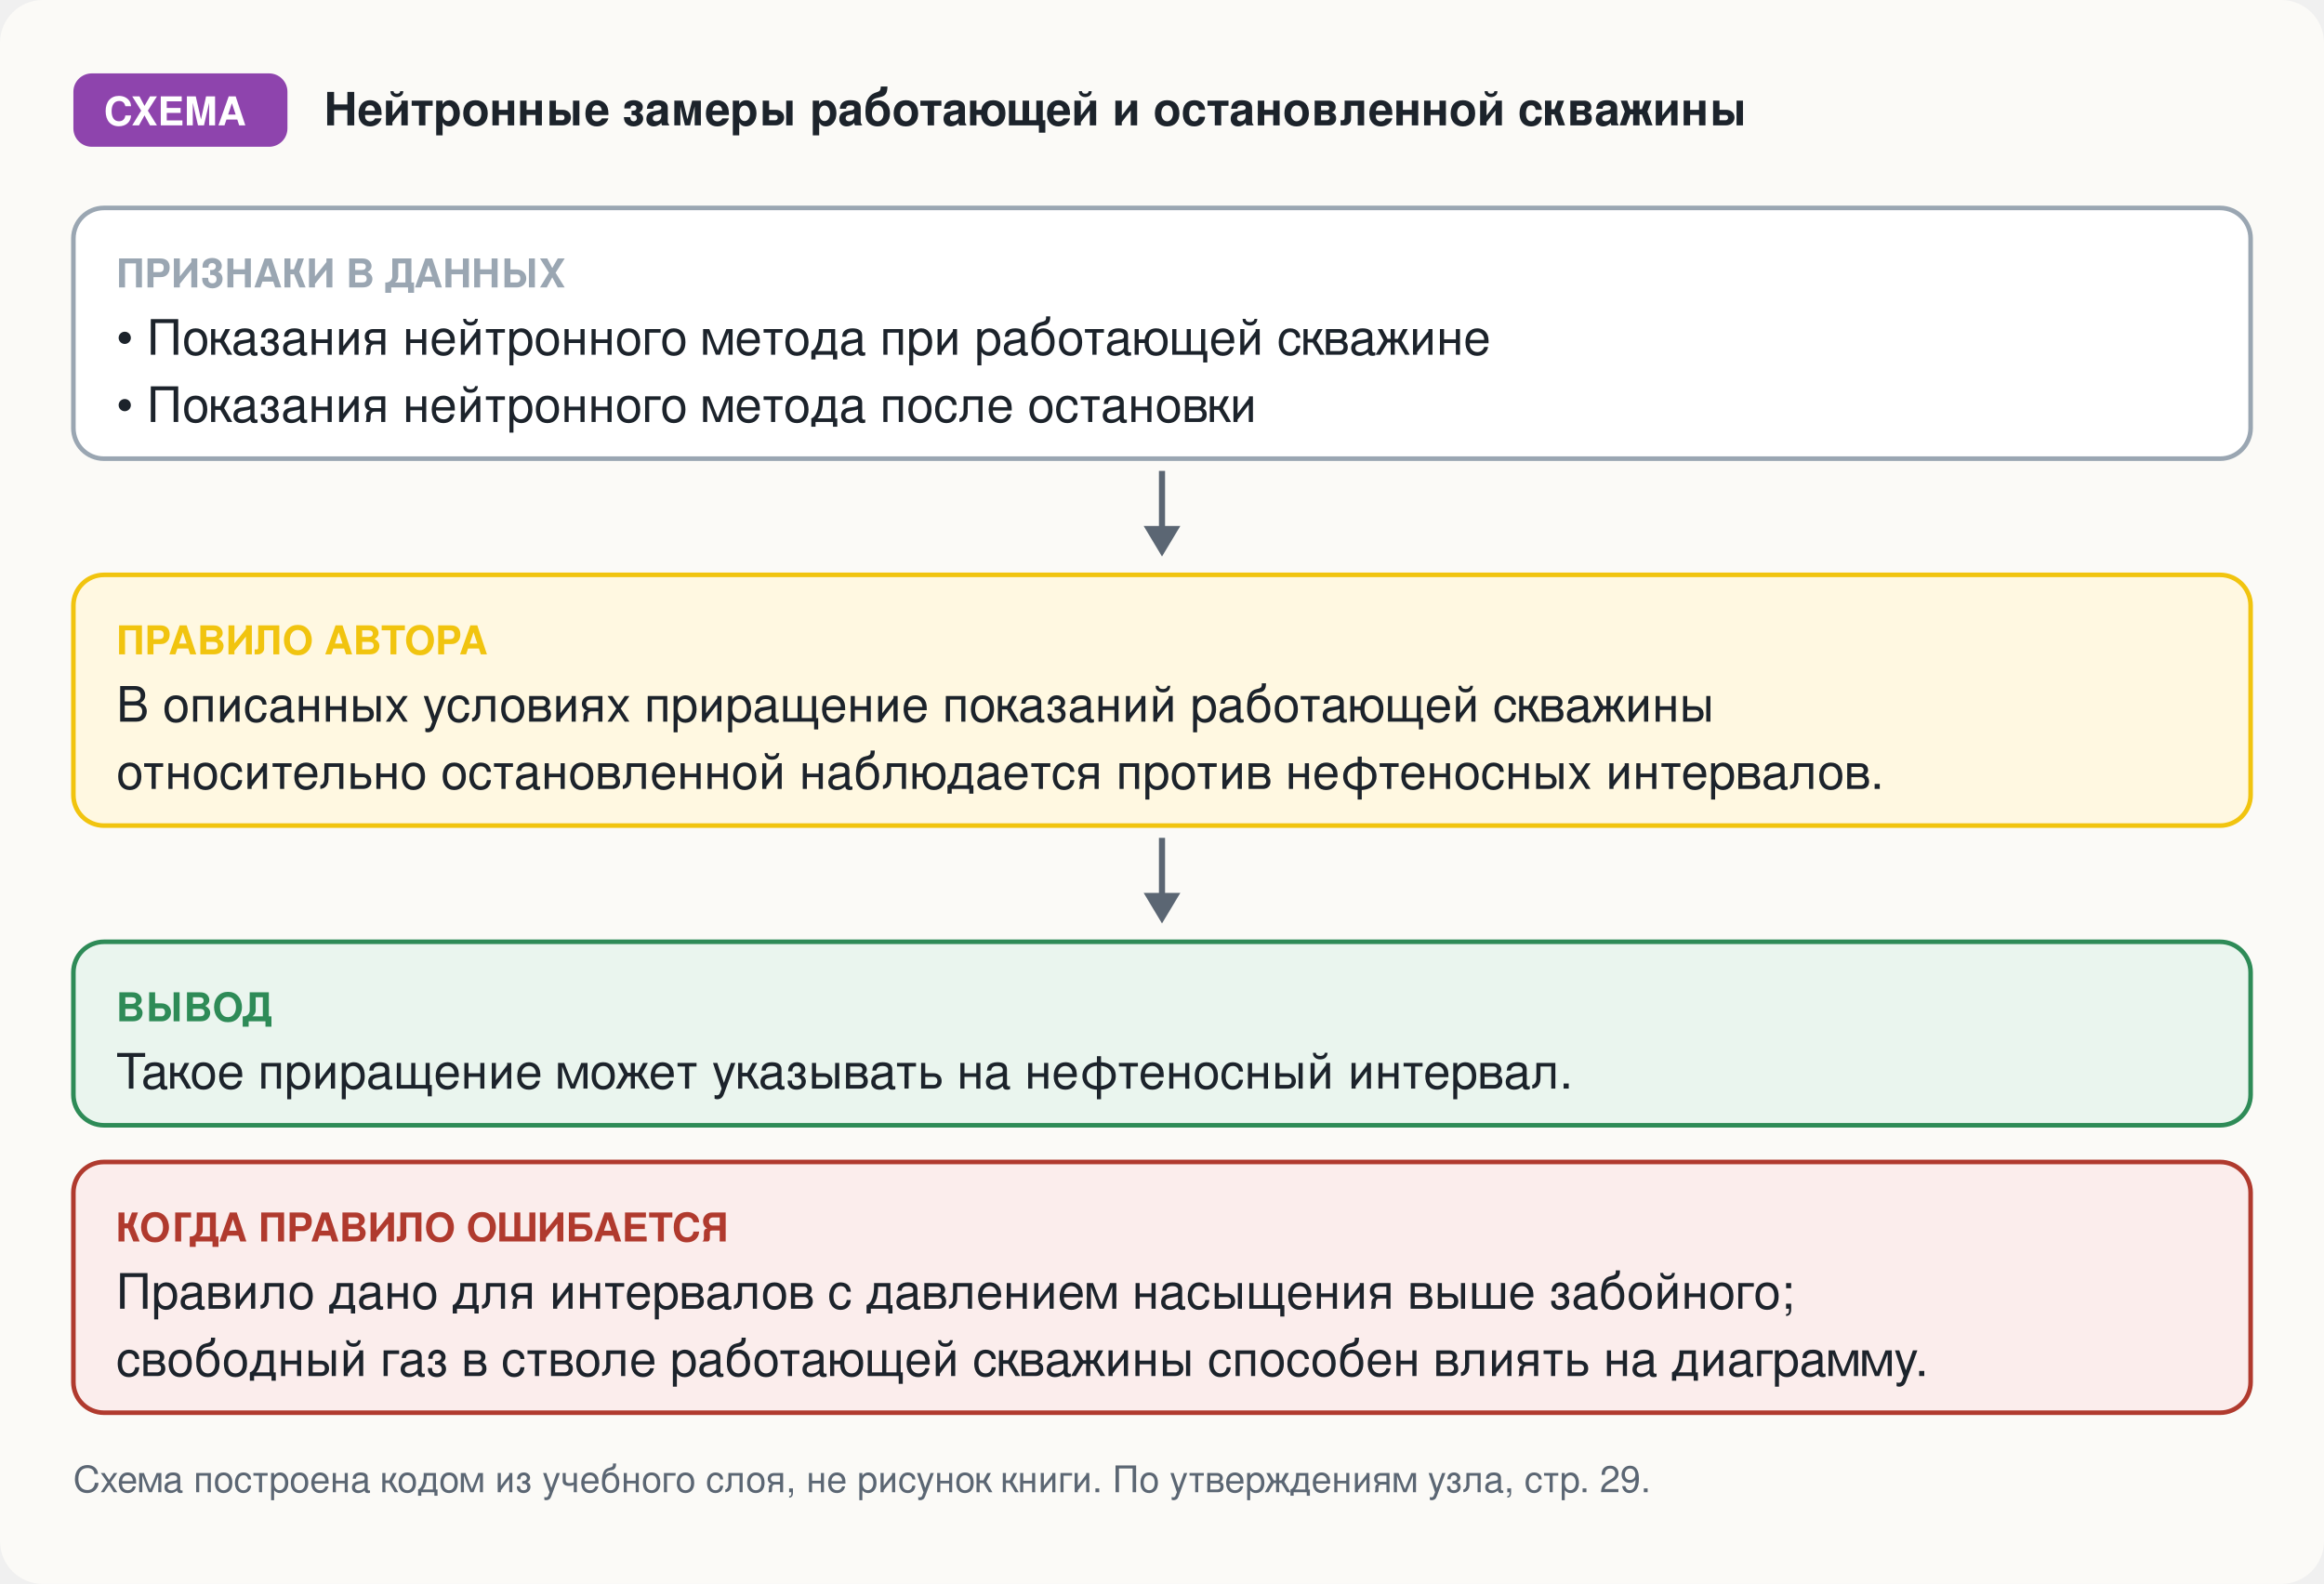
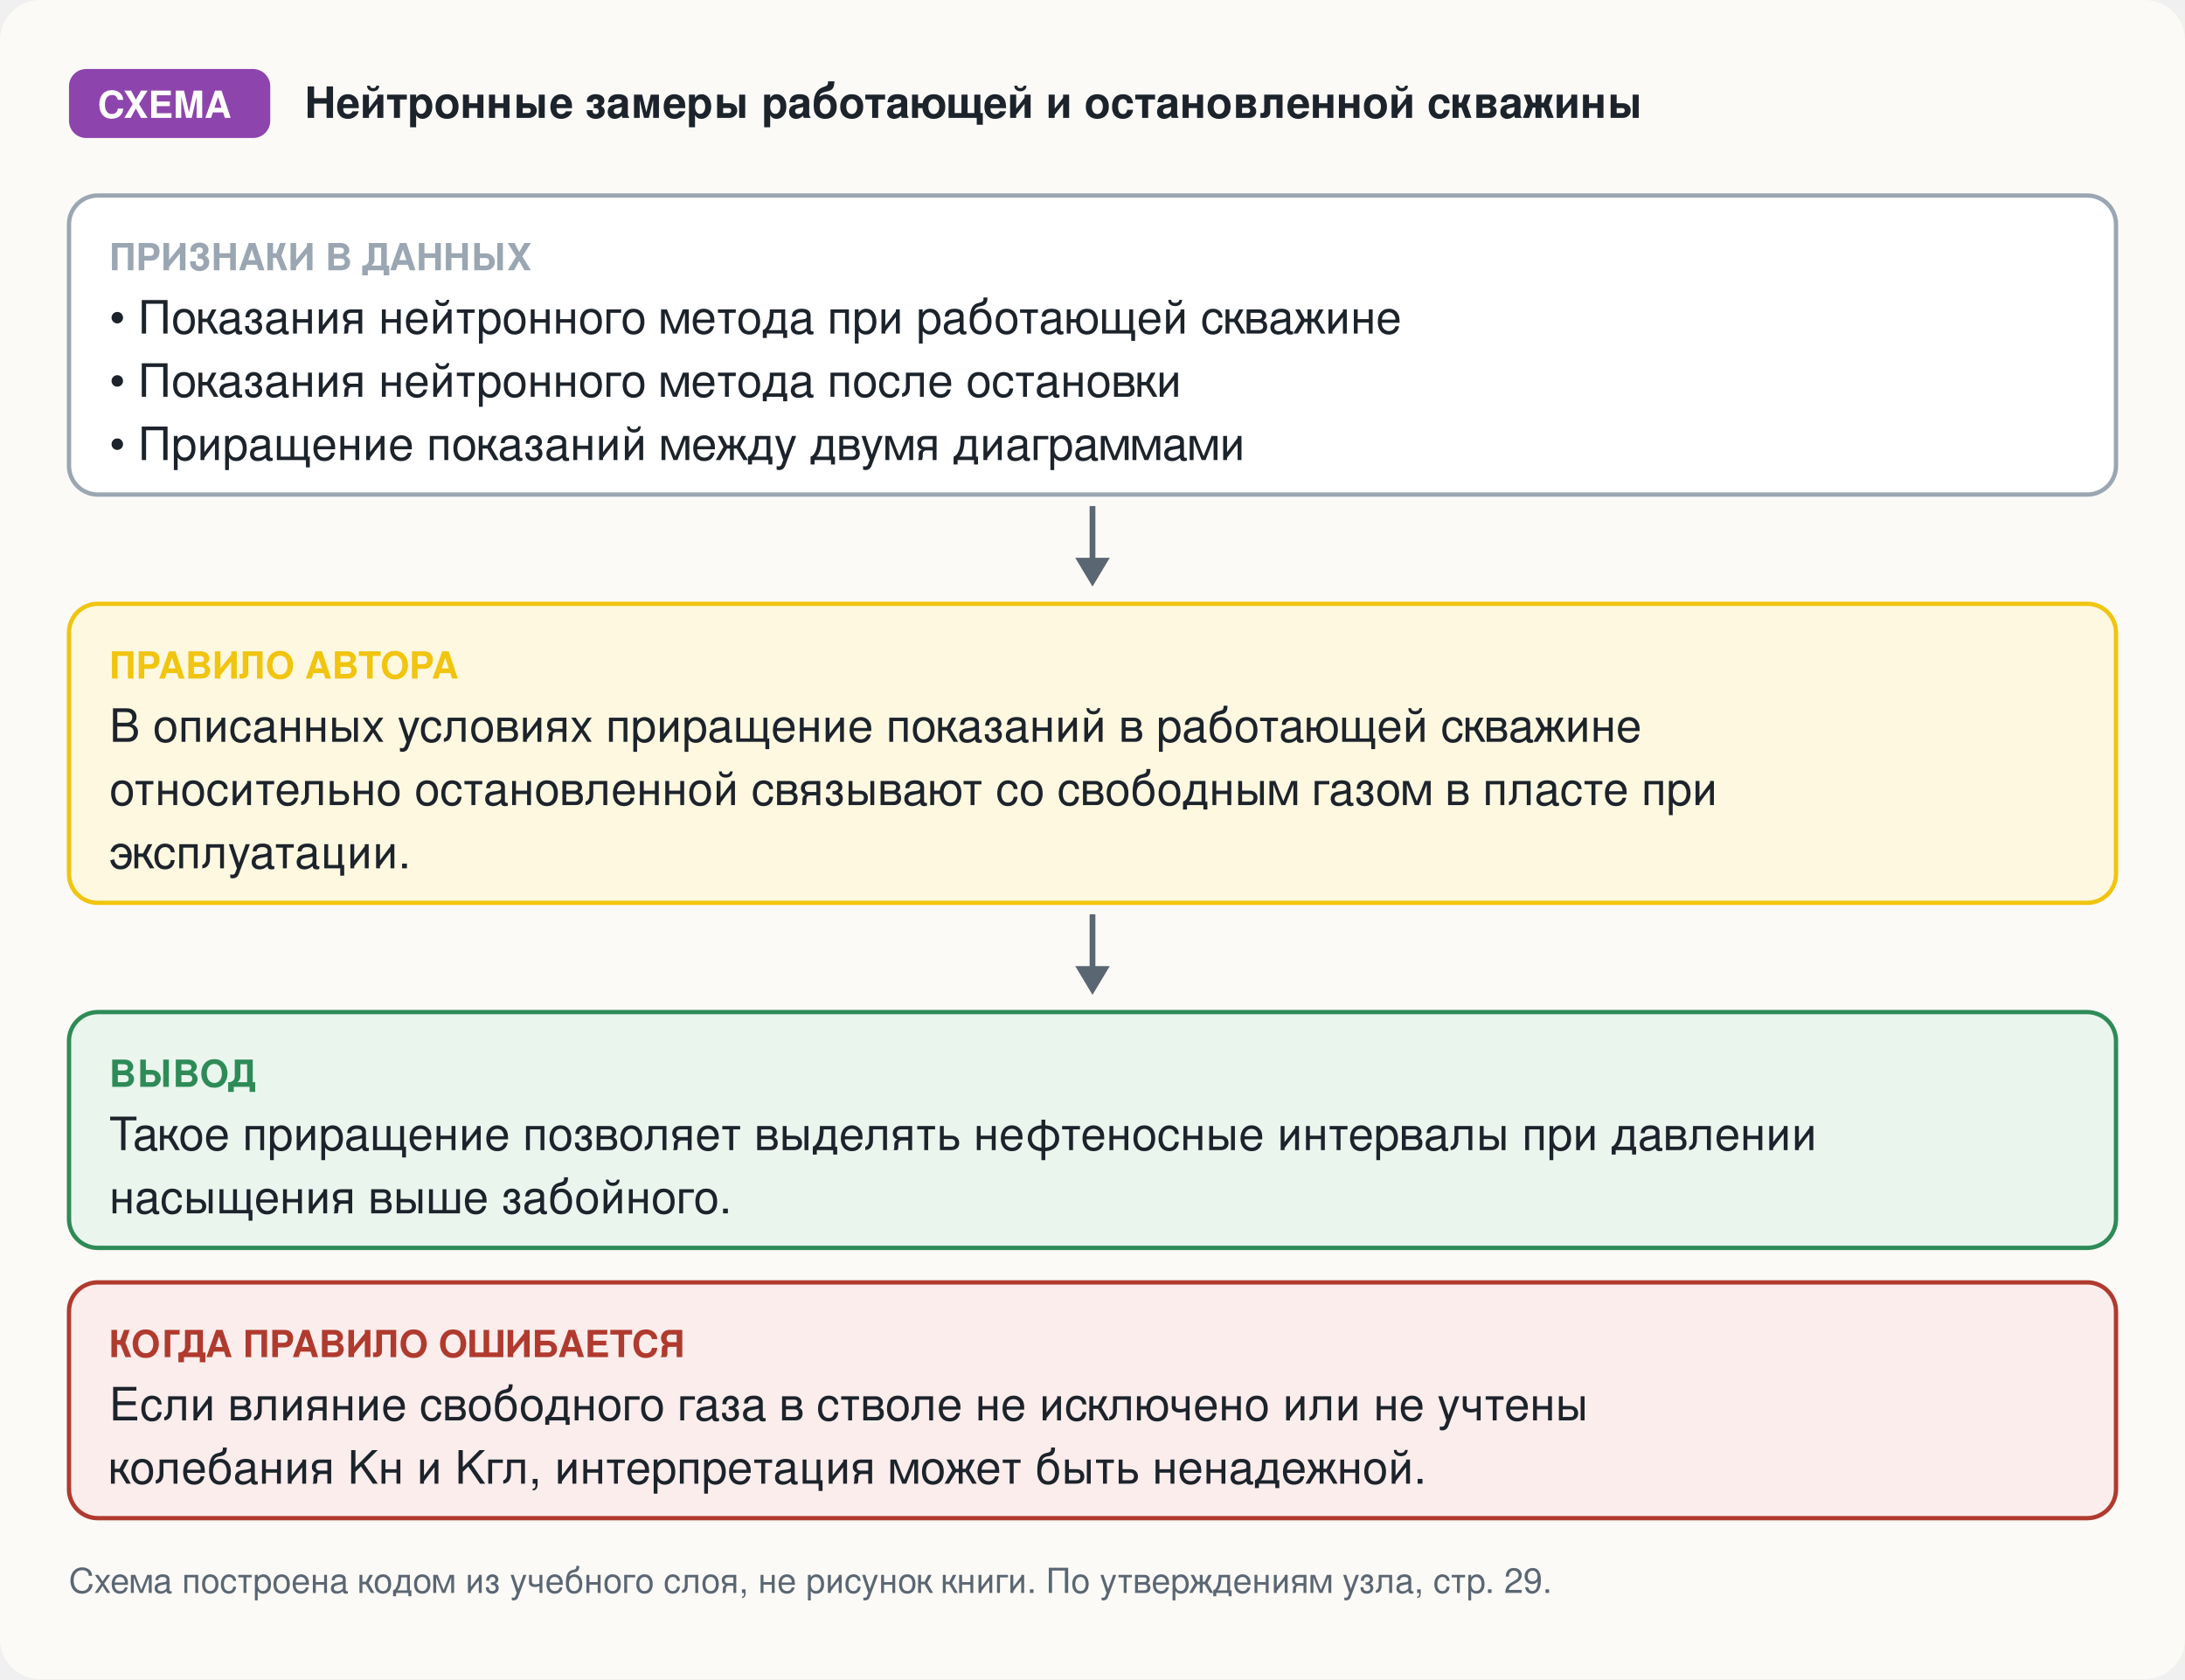
- <svg xmlns="http://www.w3.org/2000/svg" viewBox="0 0 760 518" width="760" height="518" role="img">
-   <rect x="0" y="0" width="760" height="518" rx="14" fill="#FBFAF7" />
+ <svg xmlns="http://www.w3.org/2000/svg" viewBox="0 0 760 584" width="760" height="584" role="img">
+   <rect x="0" y="0" width="760" height="584" rx="14" fill="#FBFAF7" />
  <rect x="24" y="24" width="70" height="24" rx="6" fill="#8E44AD" />
  <text x="34" y="41" font-size="13" font-weight="700" fill="#fff" font-family="Segoe UI, -apple-system, Helvetica, Arial, sans-serif">СХЕМА</text>
  <text x="106" y="41" font-size="15" font-weight="700" fill="#1C232B" font-family="Segoe UI, -apple-system, Helvetica, Arial, sans-serif">Нейтронные замеры работающей и остановленной скважины</text>
-   <rect x="24" y="68" width="712" height="82" rx="10" fill="#FFFFFF" stroke="#9AA6B2" stroke-width="1.5" />
+   <rect x="24" y="68" width="712" height="104" rx="10" fill="#FFFFFF" stroke="#9AA6B2" stroke-width="1.5" />
  <text x="38" y="94" font-size="13" font-weight="700" fill="#9AA6B2" text-anchor="start" font-family="Segoe UI, -apple-system, Helvetica, Arial, sans-serif">ПРИЗНАКИ В ДАННЫХ</text>
  <text x="38" y="116" font-size="16" font-weight="400" fill="#1C232B" text-anchor="start" font-family="Segoe UI, -apple-system, Helvetica, Arial, sans-serif">• Показания нейтронного метода при работающей скважине</text>
  <text x="38" y="138" font-size="16" font-weight="400" fill="#1C232B" text-anchor="start" font-family="Segoe UI, -apple-system, Helvetica, Arial, sans-serif">• Показания нейтронного метода после остановки</text>
-   <line x1="380.0" y1="154" x2="380.0" y2="176" stroke="#5B6673" stroke-width="2" />
-   <polygon points="374.0,172 386.0,172 380.0,182" fill="#5B6673" />
-   <rect x="24" y="188" width="712" height="82" rx="10" fill="#FFF8E1" stroke="#F1C40F" stroke-width="1.5" />
-   <text x="38" y="214" font-size="13" font-weight="700" fill="#F1C40F" text-anchor="start" font-family="Segoe UI, -apple-system, Helvetica, Arial, sans-serif">ПРАВИЛО АВТОРА</text>
-   <text x="38" y="236" font-size="16" font-weight="400" fill="#1C232B" text-anchor="start" font-family="Segoe UI, -apple-system, Helvetica, Arial, sans-serif">В описанных условиях приращение показаний работающей скважины</text>
-   <text x="38" y="258" font-size="16" font-weight="400" fill="#1C232B" text-anchor="start" font-family="Segoe UI, -apple-system, Helvetica, Arial, sans-serif">относительно остановленной наблюдается против нефтеносных интервалов.</text>
-   <line x1="380.0" y1="274" x2="380.0" y2="296" stroke="#5B6673" stroke-width="2" />
-   <polygon points="374.0,292 386.0,292 380.0,302" fill="#5B6673" />
-   <rect x="24" y="308" width="712" height="60" rx="10" fill="#EAF5EE" stroke="#2E8B57" stroke-width="1.5" />
-   <text x="38" y="334" font-size="13" font-weight="700" fill="#2E8B57" text-anchor="start" font-family="Segoe UI, -apple-system, Helvetica, Arial, sans-serif">ВЫВОД</text>
-   <text x="38" y="356" font-size="16" font-weight="400" fill="#1C232B" text-anchor="start" font-family="Segoe UI, -apple-system, Helvetica, Arial, sans-serif">Такое приращение может указывать на нефтеносный интервал.</text>
-   <rect x="24" y="380" width="712" height="82" rx="10" fill="#FBEDEC" stroke="#B03A2E" stroke-width="1.5" />
-   <text x="38" y="406" font-size="13" font-weight="700" fill="#B03A2E" text-anchor="start" font-family="Segoe UI, -apple-system, Helvetica, Arial, sans-serif">КОГДА ПРАВИЛО ОШИБАЕТСЯ</text>
-   <text x="38" y="428" font-size="16" font-weight="400" fill="#1C232B" text-anchor="start" font-family="Segoe UI, -apple-system, Helvetica, Arial, sans-serif">Правило дано для интервалов с давлением насыщения выше забойного;</text>
-   <text x="38" y="450" font-size="16" font-weight="400" fill="#1C232B" text-anchor="start" font-family="Segoe UI, -apple-system, Helvetica, Arial, sans-serif">свободный газ в стволе работающей скважины способен влиять на диаграмму.</text>
-   <text x="24" y="488" font-size="12" font-weight="400" fill="#5B6673" text-anchor="start" font-family="Segoe UI, -apple-system, Helvetica, Arial, sans-serif">Схема построена кодом из учебного слоя, не рисунок книги. По утверждениям узла, стр. 29.</text>
+   <text x="38" y="160" font-size="16" font-weight="400" fill="#1C232B" text-anchor="start" font-family="Segoe UI, -apple-system, Helvetica, Arial, sans-serif">• Приращение показаний между двумя диаграммами</text>
+   <line x1="380.0" y1="176" x2="380.0" y2="198" stroke="#5B6673" stroke-width="2" />
+   <polygon points="374.0,194 386.0,194 380.0,204" fill="#5B6673" />
+   <rect x="24" y="210" width="712" height="104" rx="10" fill="#FFF8E1" stroke="#F1C40F" stroke-width="1.5" />
+   <text x="38" y="236" font-size="13" font-weight="700" fill="#F1C40F" text-anchor="start" font-family="Segoe UI, -apple-system, Helvetica, Arial, sans-serif">ПРАВИЛО АВТОРА</text>
+   <text x="38" y="258" font-size="16" font-weight="400" fill="#1C232B" text-anchor="start" font-family="Segoe UI, -apple-system, Helvetica, Arial, sans-serif">В описанных условиях приращение показаний в работающей скважине</text>
+   <text x="38" y="280" font-size="16" font-weight="400" fill="#1C232B" text-anchor="start" font-family="Segoe UI, -apple-system, Helvetica, Arial, sans-serif">относительно остановленной связывают со свободным газом в пласте при</text>
+   <text x="38" y="302" font-size="16" font-weight="400" fill="#1C232B" text-anchor="start" font-family="Segoe UI, -apple-system, Helvetica, Arial, sans-serif">эксплуатации.</text>
+   <line x1="380.0" y1="318" x2="380.0" y2="340" stroke="#5B6673" stroke-width="2" />
+   <polygon points="374.0,336 386.0,336 380.0,346" fill="#5B6673" />
+   <rect x="24" y="352" width="712" height="82" rx="10" fill="#EAF5EE" stroke="#2E8B57" stroke-width="1.5" />
+   <text x="38" y="378" font-size="13" font-weight="700" fill="#2E8B57" text-anchor="start" font-family="Segoe UI, -apple-system, Helvetica, Arial, sans-serif">ВЫВОД</text>
+   <text x="38" y="400" font-size="16" font-weight="400" fill="#1C232B" text-anchor="start" font-family="Segoe UI, -apple-system, Helvetica, Arial, sans-serif">Такое приращение позволяет выделять нефтеносные интервалы при давлении</text>
+   <text x="38" y="422" font-size="16" font-weight="400" fill="#1C232B" text-anchor="start" font-family="Segoe UI, -apple-system, Helvetica, Arial, sans-serif">насыщения выше забойного.</text>
+   <rect x="24" y="446" width="712" height="82" rx="10" fill="#FBEDEC" stroke="#B03A2E" stroke-width="1.5" />
+   <text x="38" y="472" font-size="13" font-weight="700" fill="#B03A2E" text-anchor="start" font-family="Segoe UI, -apple-system, Helvetica, Arial, sans-serif">КОГДА ПРАВИЛО ОШИБАЕТСЯ</text>
+   <text x="38" y="494" font-size="16" font-weight="400" fill="#1C232B" text-anchor="start" font-family="Segoe UI, -apple-system, Helvetica, Arial, sans-serif">Если влияние свободного газа в стволе не исключено или не учтены</text>
+   <text x="38" y="516" font-size="16" font-weight="400" fill="#1C232B" text-anchor="start" font-family="Segoe UI, -apple-system, Helvetica, Arial, sans-serif">колебания Kн и Kгл, интерпретация может быть ненадежной.</text>
+   <text x="24" y="554" font-size="12" font-weight="400" fill="#5B6673" text-anchor="start" font-family="Segoe UI, -apple-system, Helvetica, Arial, sans-serif">Схема построена кодом из учебного слоя, не рисунок книги. По утверждениям узла, стр. 29.</text>
</svg>
